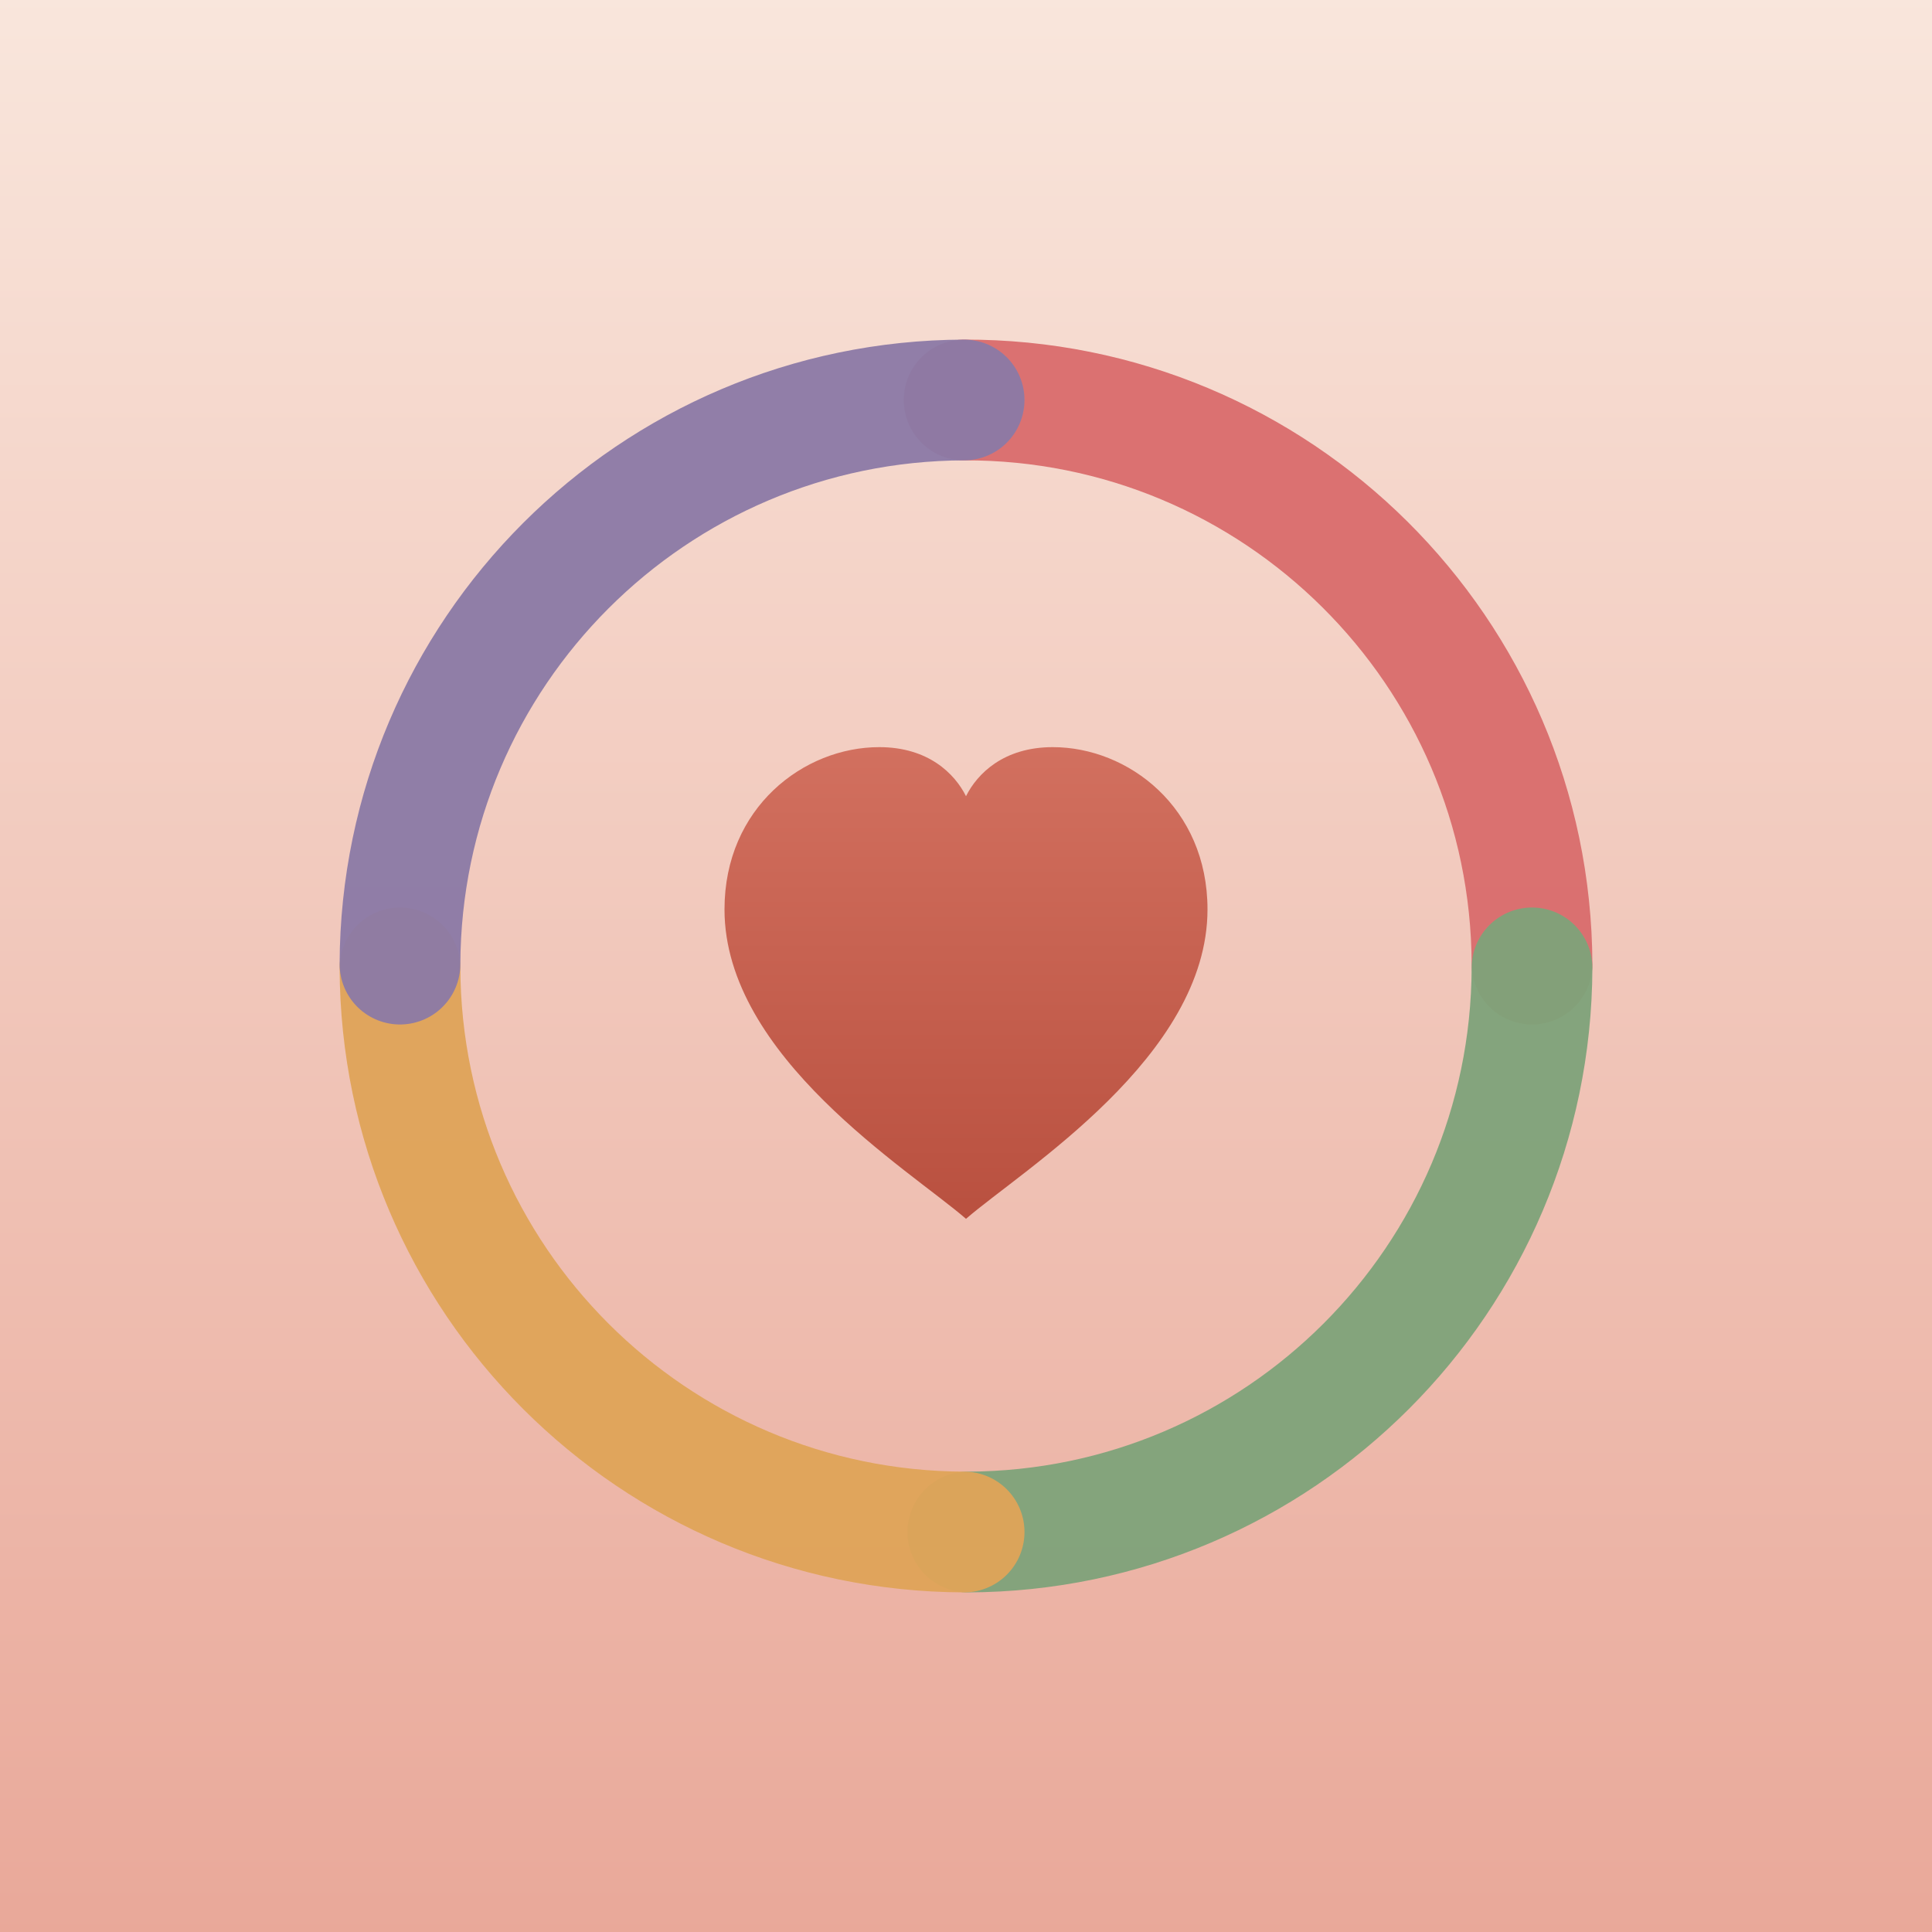
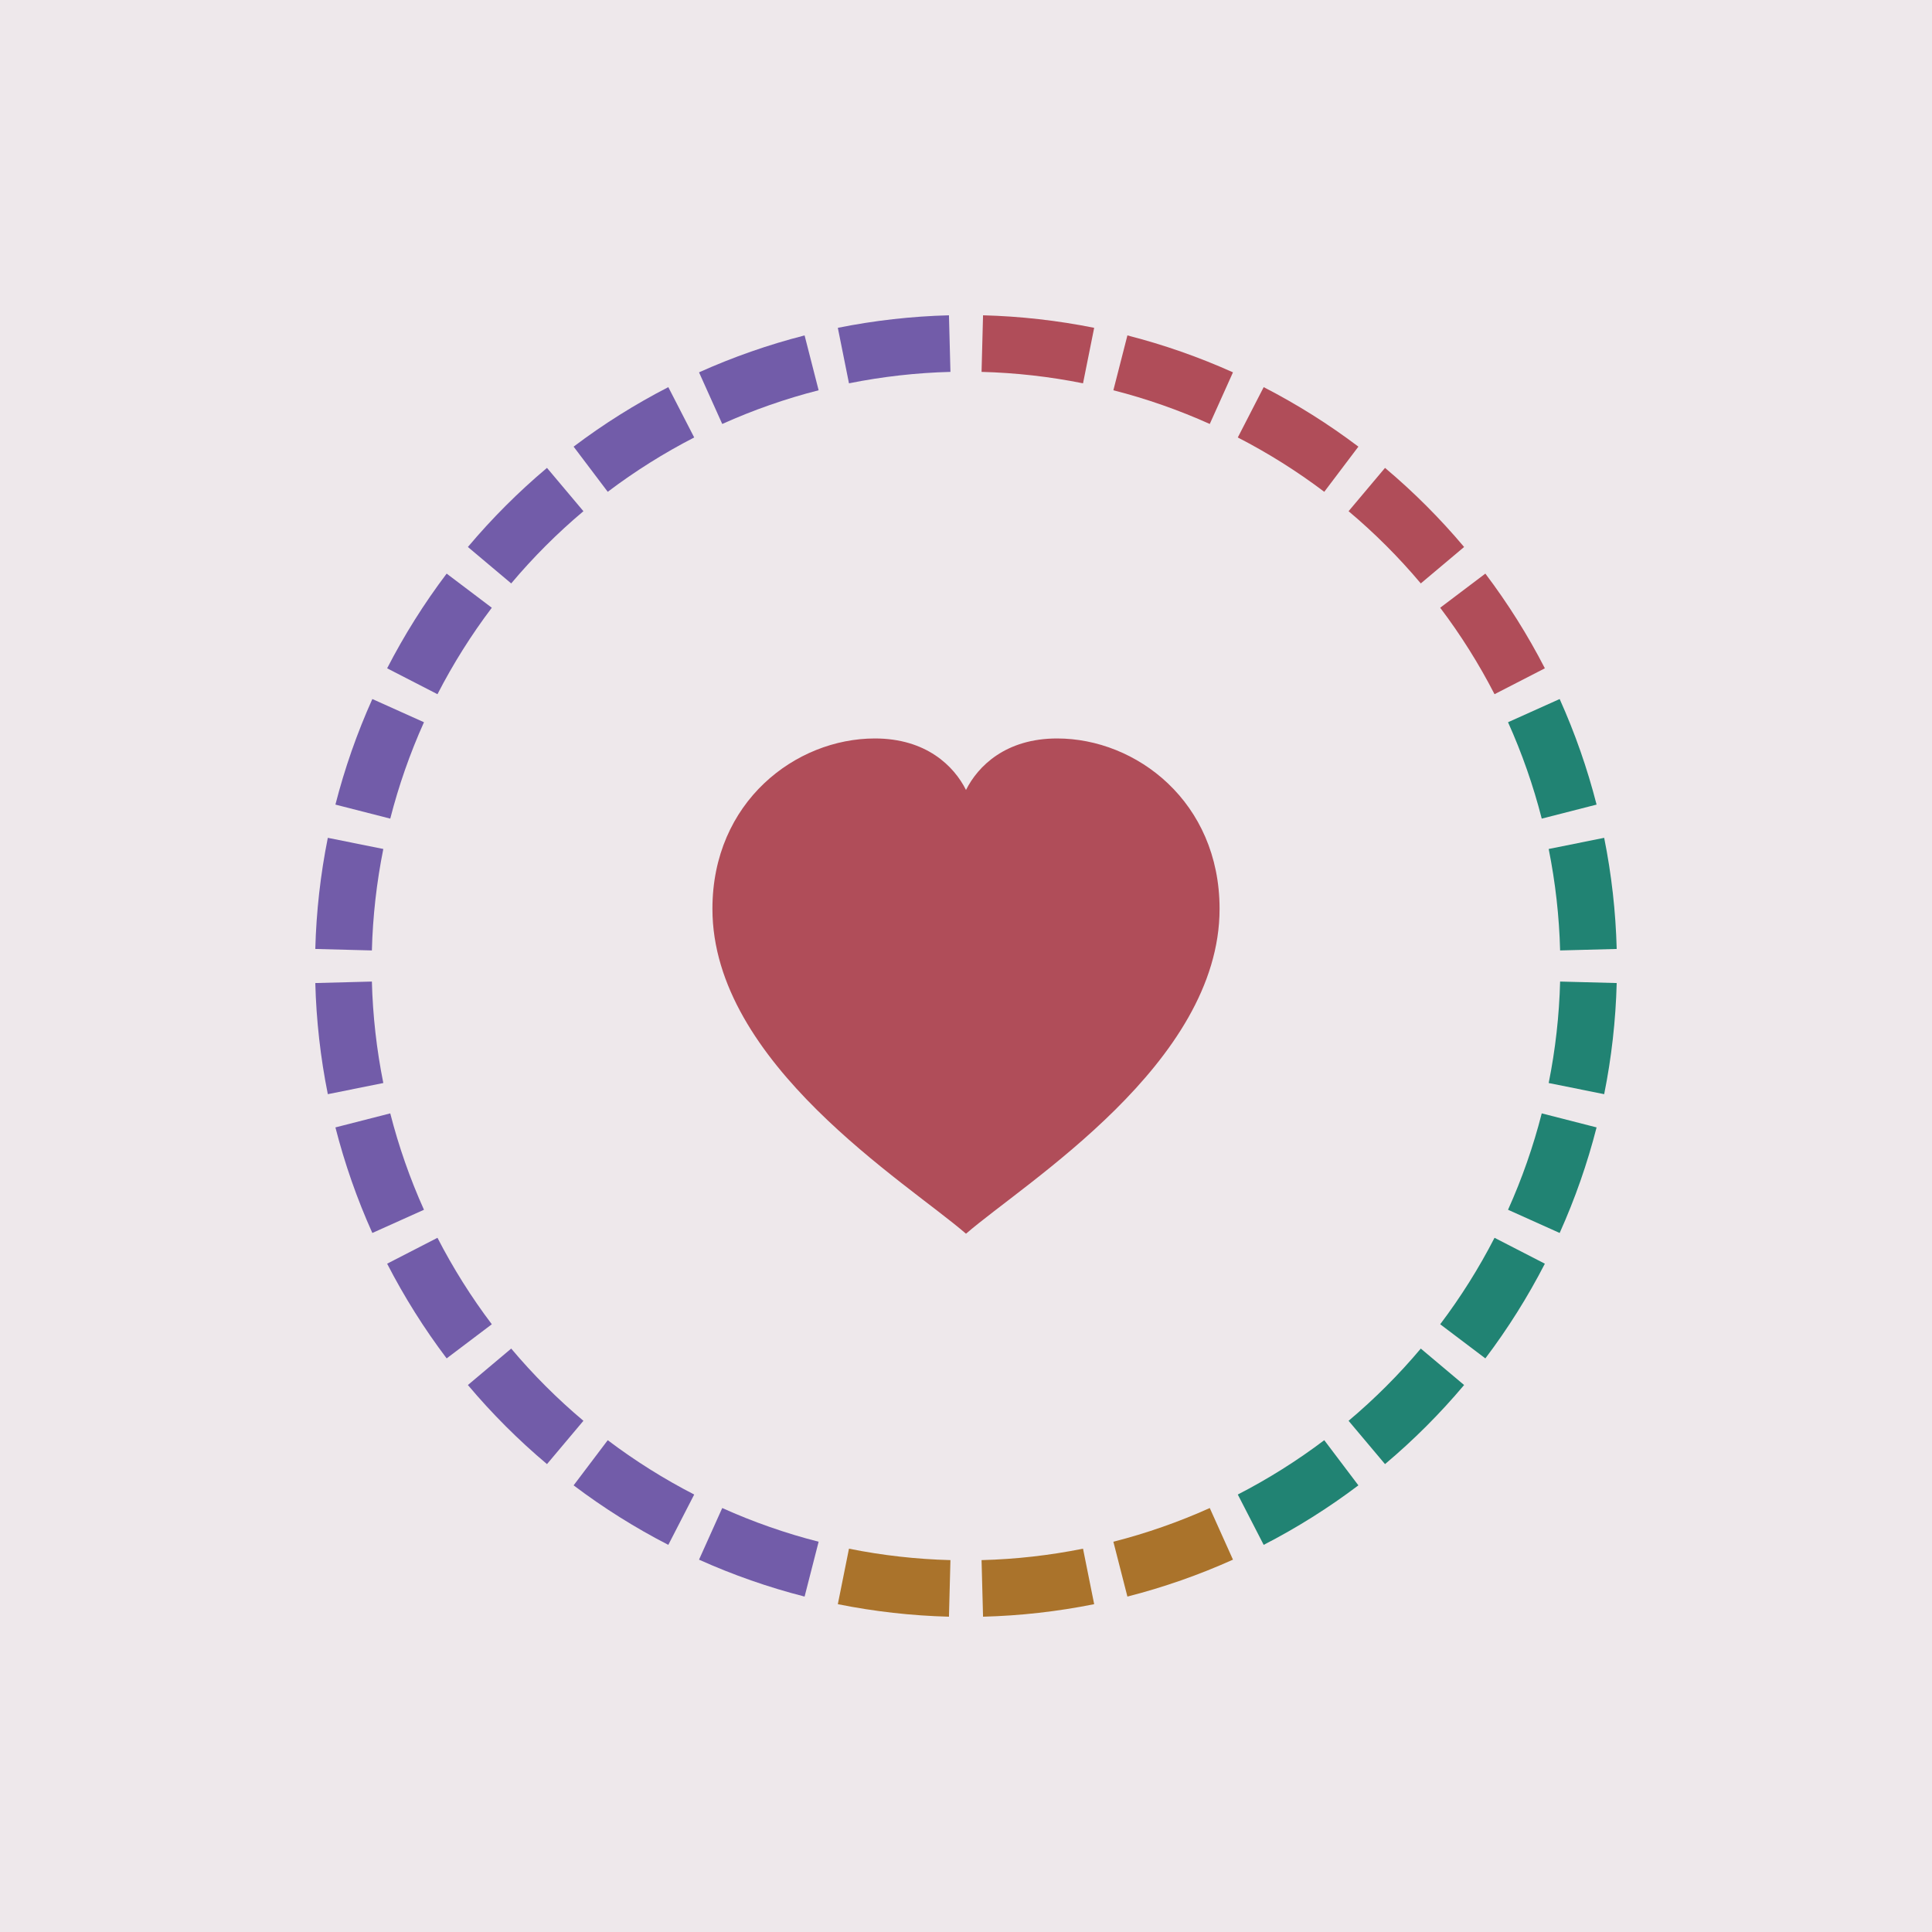
<svg xmlns="http://www.w3.org/2000/svg" viewBox="0 0 1024 1024" width="1024" height="1024">
-   <defs>
-     <linearGradient id="bg" x1="0" y1="0" x2="0" y2="1">
-       <stop offset="0" stop-color="#F9E6DC" />
-       <stop offset="1" stop-color="#E9A899" />
-     </linearGradient>
-     <linearGradient id="heart" x1="0" y1="0" x2="0" y2="1">
-       <stop offset="0" stop-color="#D2705F" />
-       <stop offset="1" stop-color="#B9503F" />
-     </linearGradient>
-   </defs>
-   <rect width="1024" height="1024" fill="url(#bg)" />
-   <g transform="translate(512 512)" fill="none" stroke-width="64" stroke-linecap="round">
-     <path d="M -1 -300 A 300 300 0 0 1 300 -1" stroke="#D96C6C" opacity="0.95" />
-     <path d="M 300 1 A 300 300 0 0 1 1 300" stroke="#7FA37A" opacity="0.95" />
-     <path d="M -1 300 A 300 300 0 0 1 -300 1" stroke="#E0A458" opacity="0.95" />
-     <path d="M -300 -1 A 300 300 0 0 1 -1 -300" stroke="#8C7AA6" opacity="0.95" />
+   <rect width="1024" height="1024" fill="#EEE8EB" />
+   <g transform="translate(512 512)" fill="none" stroke-width="30">
+     <path d="M 8.64 -329.89 A 330 330 0 0 1 64.98 -323.54" stroke="#B04D59" />
+     <path d="M 81.83 -319.69 A 330 330 0 0 1 135.35 -300.97" stroke="#B04D59" />
+     <path d="M 150.92 -293.47 A 330 330 0 0 1 198.93 -263.30" stroke="#B04D59" />
+     <path d="M 212.43 -252.53 A 330 330 0 0 1 252.53 -212.43" stroke="#B04D59" />
+     <path d="M 263.30 -198.93 A 330 330 0 0 1 293.47 -150.92" stroke="#B04D59" />
+     <path d="M 300.97 -135.35 A 330 330 0 0 1 319.69 -81.83" stroke="#218373" />
+     <path d="M 323.54 -64.98 A 330 330 0 0 1 329.89 -8.64" stroke="#218373" />
+     <path d="M 329.89 8.64 A 330 330 0 0 1 323.54 64.98" stroke="#218373" />
+     <path d="M 319.69 81.83 A 330 330 0 0 1 300.97 135.35" stroke="#218373" />
+     <path d="M 293.47 150.92 A 330 330 0 0 1 263.30 198.93" stroke="#218373" />
+     <path d="M 252.53 212.43 A 330 330 0 0 1 212.43 252.53" stroke="#218373" />
+     <path d="M 198.93 263.30 A 330 330 0 0 1 150.92 293.47" stroke="#218373" />
+     <path d="M 135.35 300.97 A 330 330 0 0 1 81.83 319.69" stroke="#AA732B" />
+     <path d="M 64.98 323.54 A 330 330 0 0 1 8.64 329.89" stroke="#AA732B" />
+     <path d="M -8.64 329.89 A 330 330 0 0 1 -64.98 323.54" stroke="#AA732B" />
+     <path d="M -81.83 319.69 A 330 330 0 0 1 -135.35 300.97" stroke="#725CA9" />
+     <path d="M -150.92 293.47 A 330 330 0 0 1 -198.93 263.30" stroke="#725CA9" />
+     <path d="M -212.43 252.53 A 330 330 0 0 1 -252.53 212.43" stroke="#725CA9" />
+     <path d="M -263.30 198.93 A 330 330 0 0 1 -293.47 150.92" stroke="#725CA9" />
+     <path d="M -300.97 135.35 A 330 330 0 0 1 -319.69 81.83" stroke="#725CA9" />
+     <path d="M -323.54 64.98 A 330 330 0 0 1 -329.89 8.64" stroke="#725CA9" />
+     <path d="M -329.89 -8.64 A 330 330 0 0 1 -323.54 -64.98" stroke="#725CA9" />
+     <path d="M -319.69 -81.83 A 330 330 0 0 1 -300.97 -135.35" stroke="#725CA9" />
+     <path d="M -293.47 -150.92 A 330 330 0 0 1 -263.30 -198.93" stroke="#725CA9" />
+     <path d="M -252.53 -212.43 A 330 330 0 0 1 -212.43 -252.53" stroke="#725CA9" />
+     <path d="M -198.93 -263.30 A 330 330 0 0 1 -150.92 -293.47" stroke="#725CA9" />
+     <path d="M -135.35 -300.97 A 330 330 0 0 1 -81.83 -319.69" stroke="#725CA9" />
+     <path d="M -64.98 -323.54 A 330 330 0 0 1 -8.64 -329.89" stroke="#725CA9" />
  </g>
-   <g transform="translate(512 528)">
-     <path d="M 0 118 C -30 92 -128 32 -128 -46 C -128 -100 -86 -132 -46 -132 C -20 -132 -6 -118 0 -106 C 6 -118 20 -132 46 -132 C 86 -132 128 -100 128 -46 C 128 32 30 92 0 118 Z" fill="url(#heart)" />
+   <g transform="translate(512 530) scale(1.05)">
+     <path d="M 0 118 C -30 92 -128 32 -128 -46 C -128 -100 -86 -132 -46 -132 C -20 -132 -6 -118 0 -106 C 6 -118 20 -132 46 -132 C 86 -132 128 -100 128 -46 C 128 32 30 92 0 118 Z" fill="#B04D59" />
  </g>
</svg>
